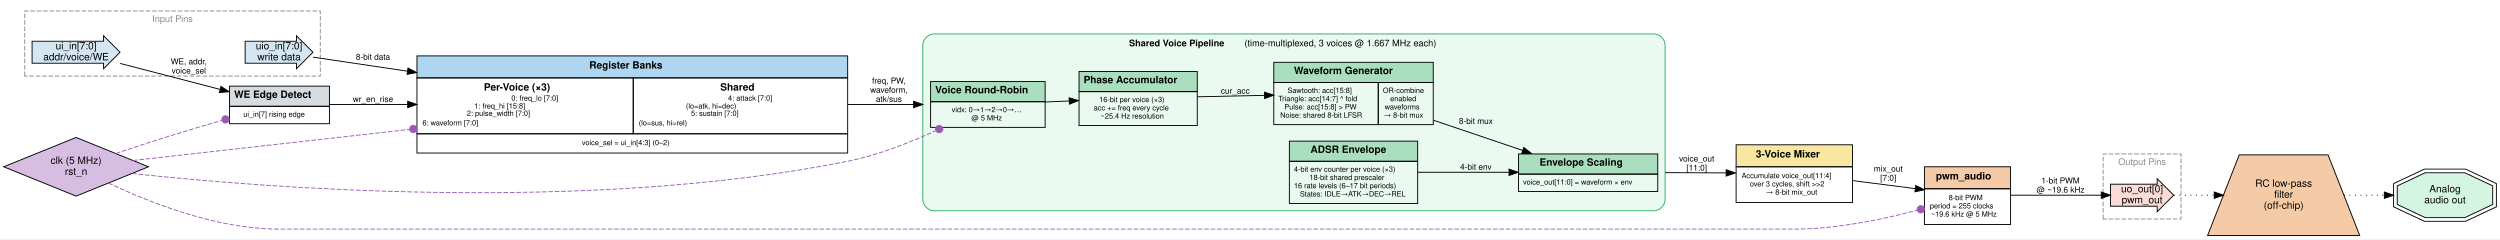
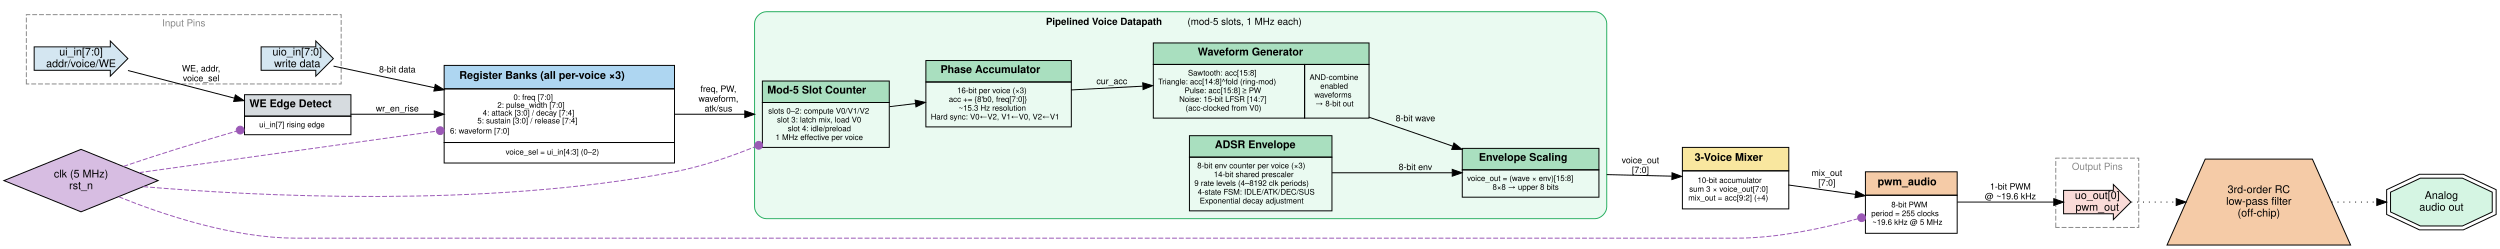
- <svg xmlns="http://www.w3.org/2000/svg" width="2728pt" height="261pt" viewBox="0.00 0.00 2728.09 261.00">
-   <g id="graph0" class="graph" transform="scale(1 1) rotate(0) translate(4 257)">
-     <polygon fill="white" stroke="transparent" points="-4,4 -4,-257 2724.09,-257 2724.09,4 -4,4" />
+ <svg xmlns="http://www.w3.org/2000/svg" width="2561pt" height="255pt" viewBox="0.00 0.00 2561.09 255.00">
+   <g id="graph0" class="graph" transform="scale(1 1) rotate(0) translate(4 251)">
+     <polygon fill="white" stroke="transparent" points="-4,4 -4,-251 2557.09,-251 2557.09,4 -4,4" />
    <g id="clust1" class="cluster">
-       <polygon fill="white" stroke="#888888" stroke-dasharray="5,2" points="23,-174 23,-245 345.5,-245 345.5,-174 23,-174" />
-       <text text-anchor="middle" x="184.25" y="-233" font-family="Helvetica,sans-Serif" font-size="10.00" fill="#888888">Input Pins</text>
+       <polygon fill="white" stroke="#888888" stroke-dasharray="5,2" points="23,-165 23,-236 345.5,-236 345.5,-165 23,-165" />
+       <text text-anchor="middle" x="184.25" y="-224" font-family="Helvetica,sans-Serif" font-size="10.00" fill="#888888">Input Pins</text>
    </g>
    <g id="clust2" class="cluster">
-       <path fill="#eafaf1" stroke="#27ae60" d="M1015,-27C1015,-27 1801,-27 1801,-27 1807,-27 1813,-33 1813,-39 1813,-39 1813,-208 1813,-208 1813,-214 1807,-220 1801,-220 1801,-220 1015,-220 1015,-220 1009,-220 1003,-214 1003,-208 1003,-208 1003,-39 1003,-39 1003,-33 1009,-27 1015,-27" />
-       <text text-anchor="start" x="1228" y="-206.5" font-family="Helvetica,sans-Serif" font-weight="bold" font-size="10.00">Shared Voice Pipeline</text>
-       <text text-anchor="start" x="1354" y="-206.5" font-family="Helvetica,sans-Serif" font-size="10.00"> (time-multiplexed, 3 voices @ 1.667 MHz each)</text>
+       <path fill="#eafaf1" stroke="#27ae60" d="M781,-27C781,-27 1630,-27 1630,-27 1636,-27 1642,-33 1642,-39 1642,-39 1642,-227 1642,-227 1642,-233 1636,-239 1630,-239 1630,-239 781,-239 781,-239 775,-239 769,-233 769,-227 769,-227 769,-39 769,-39 769,-33 775,-27 781,-27" />
+       <text text-anchor="start" x="1067.5" y="-225.5" font-family="Helvetica,sans-Serif" font-weight="bold" font-size="10.00">Pipelined Voice Datapath</text>
+       <text text-anchor="start" x="1212.5" y="-225.5" font-family="Helvetica,sans-Serif" font-size="10.00"> (mod-5 slots, 1 MHz each)</text>
    </g>
    <g id="clust3" class="cluster">
-       <polygon fill="white" stroke="#888888" stroke-dasharray="5,2" points="2291,-18 2291,-89 2376,-89 2376,-18 2291,-18" />
-       <text text-anchor="middle" x="2333.5" y="-77" font-family="Helvetica,sans-Serif" font-size="10.00" fill="#888888">Output Pins</text>
+       <polygon fill="white" stroke="#888888" stroke-dasharray="5,2" points="2102,-18 2102,-89 2187,-89 2187,-18 2102,-18" />
+       <text text-anchor="middle" x="2144.5" y="-77" font-family="Helvetica,sans-Serif" font-size="10.00" fill="#888888">Output Pins</text>
    </g>
    <g id="node1" class="node">
-       <polygon fill="#d4e6f1" stroke="black" points="109,-212 31,-212 31,-188 109,-188 109,-182 127,-200 109,-218 109,-212" />
-       <text text-anchor="middle" x="79" y="-203.2" font-family="Helvetica,sans-Serif" font-size="11.00">ui_in[7:0]</text>
-       <text text-anchor="middle" x="79" y="-191.2" font-family="Helvetica,sans-Serif" font-size="11.00">addr/voice/WE</text>
+       <polygon fill="#d4e6f1" stroke="black" points="109,-203 31,-203 31,-179 109,-179 109,-173 127,-191 109,-209 109,-203" />
+       <text text-anchor="middle" x="79" y="-194.2" font-family="Helvetica,sans-Serif" font-size="11.00">ui_in[7:0]</text>
+       <text text-anchor="middle" x="79" y="-182.2" font-family="Helvetica,sans-Serif" font-size="11.00">addr/voice/WE</text>
    </g>
    <g id="node3" class="node">
-       <polygon fill="#d6dbdf" stroke="transparent" points="246.5,-141 246.5,-163 355.5,-163 355.5,-141 246.5,-141" />
-       <polygon fill="none" stroke="black" points="246.5,-141 246.5,-163 355.5,-163 355.5,-141 246.5,-141" />
-       <text text-anchor="start" x="251.5" y="-150.2" font-family="Helvetica,sans-Serif" font-weight="bold" font-size="11.00">WE Edge Detect</text>
-       <polygon fill="none" stroke="black" points="246.5,-122 246.5,-141 355.5,-141 355.5,-122 246.5,-122" />
-       <text text-anchor="start" x="261.5" y="-129.6" font-family="Helvetica,sans-Serif" font-size="8.00">ui_in[7] rising edge</text>
+       <polygon fill="#d6dbdf" stroke="transparent" points="246.5,-132 246.5,-154 355.5,-154 355.5,-132 246.5,-132" />
+       <polygon fill="none" stroke="black" points="246.5,-132 246.5,-154 355.5,-154 355.5,-132 246.5,-132" />
+       <text text-anchor="start" x="251.5" y="-141.2" font-family="Helvetica,sans-Serif" font-weight="bold" font-size="11.00">WE Edge Detect</text>
+       <polygon fill="none" stroke="black" points="246.5,-113 246.5,-132 355.5,-132 355.5,-113 246.5,-113" />
+       <text text-anchor="start" x="261.5" y="-120.6" font-family="Helvetica,sans-Serif" font-size="8.00">ui_in[7] rising edge</text>
    </g>
    <g id="edge1" class="edge">
-       <path fill="none" stroke="black" d="M127.09,-187.77C158.85,-179.52 201.13,-168.54 235.88,-159.52" />
-       <polygon fill="black" stroke="black" points="237.13,-162.81 245.93,-156.91 235.37,-156.04 237.13,-162.81" />
-       <text text-anchor="middle" x="202" y="-186.8" font-family="Helvetica,sans-Serif" font-size="9.00">  WE, addr,</text>
-       <text text-anchor="middle" x="202" y="-176.8" font-family="Helvetica,sans-Serif" font-size="9.00">  voice_sel</text>
+       <path fill="none" stroke="black" d="M127.09,-178.77C158.85,-170.52 201.13,-159.54 235.88,-150.52" />
+       <polygon fill="black" stroke="black" points="237.13,-153.81 245.93,-147.91 235.37,-147.04 237.13,-153.81" />
+       <text text-anchor="middle" x="202" y="-177.8" font-family="Helvetica,sans-Serif" font-size="9.00">  WE, addr,</text>
+       <text text-anchor="middle" x="202" y="-167.8" font-family="Helvetica,sans-Serif" font-size="9.00">  voice_sel</text>
    </g>
    <g id="node2" class="node">
-       <polygon fill="#d4e6f1" stroke="black" points="319.5,-212 263.5,-212 263.5,-188 319.5,-188 319.5,-182 337.5,-200 319.5,-218 319.5,-212" />
-       <text text-anchor="middle" x="300.5" y="-203.2" font-family="Helvetica,sans-Serif" font-size="11.00">uio_in[7:0]</text>
-       <text text-anchor="middle" x="300.5" y="-191.2" font-family="Helvetica,sans-Serif" font-size="11.00">write data</text>
+       <polygon fill="#d4e6f1" stroke="black" points="319.5,-203 263.5,-203 263.5,-179 319.5,-179 319.5,-173 337.5,-191 319.5,-209 319.5,-203" />
+       <text text-anchor="middle" x="300.5" y="-194.2" font-family="Helvetica,sans-Serif" font-size="11.00">uio_in[7:0]</text>
+       <text text-anchor="middle" x="300.5" y="-182.2" font-family="Helvetica,sans-Serif" font-size="11.00">write data</text>
    </g>
    <g id="node4" class="node">
-       <polygon fill="#aed6f1" stroke="transparent" points="451,-172 451,-196 921,-196 921,-172 451,-172" />
-       <polygon fill="none" stroke="black" points="451,-172 451,-196 921,-196 921,-172 451,-172" />
-       <text text-anchor="start" x="639" y="-182.2" font-family="Helvetica,sans-Serif" font-weight="bold" font-size="11.00">Register Banks</text>
-       <polygon fill="none" stroke="black" points="451,-111 451,-172 687,-172 687,-111 451,-111" />
-       <text text-anchor="start" x="524" y="-158.2" font-family="Helvetica,sans-Serif" font-weight="bold" font-size="11.00">Per-Voice (×3)</text>
-       <text text-anchor="start" x="478" y="-147.2" font-family="Helvetica,sans-Serif" font-size="11.00">                    </text>
-       <text text-anchor="start" x="554" y="-147.2" font-family="Helvetica,sans-Serif" font-size="8.00">                    0: freq_lo [7:0]</text>
-       <text text-anchor="start" x="513.5" y="-138.6" font-family="Helvetica,sans-Serif" font-size="8.00">                    1: freq_hi [15:8]</text>
-       <text text-anchor="start" x="505.5" y="-130.6" font-family="Helvetica,sans-Serif" font-size="8.00">                    2: pulse_width [7:0]</text>
-       <text text-anchor="start" x="457" y="-120.2" font-family="Helvetica,sans-Serif" font-size="8.00">                    6: waveform [7:0]                    </text>
-       <text text-anchor="start" x="620" y="-120.2" font-family="Helvetica,sans-Serif" font-size="11.00">                </text>
-       <polygon fill="none" stroke="black" points="687,-111 687,-172 921,-172 921,-111 687,-111" />
-       <text text-anchor="start" x="782" y="-158.2" font-family="Helvetica,sans-Serif" font-weight="bold" font-size="11.00">Shared</text>
-       <text text-anchor="start" x="714.5" y="-147.2" font-family="Helvetica,sans-Serif" font-size="11.00">                    </text>
-       <text text-anchor="start" x="790.5" y="-147.2" font-family="Helvetica,sans-Serif" font-size="8.00">                    4: attack [7:0]</text>
-       <text text-anchor="start" x="744.5" y="-138.6" font-family="Helvetica,sans-Serif" font-size="8.00">                       (lo=atk, hi=dec)</text>
-       <text text-anchor="start" x="750" y="-130.6" font-family="Helvetica,sans-Serif" font-size="8.00">                    5: sustain [7:0]</text>
-       <text text-anchor="start" x="693" y="-120.2" font-family="Helvetica,sans-Serif" font-size="8.00">                       (lo=sus, hi=rel)                    </text>
-       <text text-anchor="start" x="854" y="-120.2" font-family="Helvetica,sans-Serif" font-size="11.00">                </text>
-       <polygon fill="none" stroke="black" points="451,-90 451,-111 921,-111 921,-90 451,-90" />
-       <text text-anchor="start" x="631" y="-98.6" font-family="Helvetica,sans-Serif" font-size="8.00">voice_sel = ui_in[4:3] (0–2)</text>
+       <polygon fill="#aed6f1" stroke="transparent" points="451,-160 451,-184 687,-184 687,-160 451,-160" />
+       <polygon fill="none" stroke="black" points="451,-160 451,-184 687,-184 687,-160 451,-160" />
+       <text text-anchor="start" x="466.5" y="-170.2" font-family="Helvetica,sans-Serif" font-weight="bold" font-size="11.00">Register Banks (all per-voice ×3)</text>
+       <polygon fill="none" stroke="black" points="451,-105 451,-160 687,-160 687,-105 451,-105" />
+       <text text-anchor="start" x="522" y="-148.6" font-family="Helvetica,sans-Serif" font-size="8.00">                    0: freq [7:0]</text>
+       <text text-anchor="start" x="505.5" y="-140.6" font-family="Helvetica,sans-Serif" font-size="8.00">                    2: pulse_width [7:0]</text>
+       <text text-anchor="start" x="490.5" y="-132.6" font-family="Helvetica,sans-Serif" font-size="8.00">                    4: attack [3:0] / decay [7:4]</text>
+       <text text-anchor="start" x="485" y="-124.6" font-family="Helvetica,sans-Serif" font-size="8.00">                    5: sustain [3:0] / release [7:4]</text>
+       <text text-anchor="start" x="457" y="-114.2" font-family="Helvetica,sans-Serif" font-size="8.00">                    6: waveform [7:0]                    </text>
+       <text text-anchor="start" x="620" y="-114.2" font-family="Helvetica,sans-Serif" font-size="11.00">                </text>
+       <polygon fill="none" stroke="black" points="451,-84 451,-105 687,-105 687,-84 451,-84" />
+       <text text-anchor="start" x="514" y="-92.6" font-family="Helvetica,sans-Serif" font-size="8.00">voice_sel = ui_in[4:3] (0–2)</text>
    </g>
    <g id="edge2" class="edge">
-       <path fill="none" stroke="black" d="M337.58,-194.64C363.24,-190.82 400.22,-185.33 440.57,-179.33" />
-       <polygon fill="black" stroke="black" points="441.24,-182.77 450.62,-177.84 440.21,-175.84 441.24,-182.77" />
-       <text text-anchor="middle" x="403" y="-191.8" font-family="Helvetica,sans-Serif" font-size="9.00">  8-bit data  </text>
+       <path fill="none" stroke="black" d="M337.72,-183.25C364.63,-177.5 403.08,-169.27 440.87,-161.19" />
+       <polygon fill="black" stroke="black" points="441.92,-164.54 450.97,-159.03 440.46,-157.7 441.92,-164.54" />
+       <text text-anchor="middle" x="403" y="-176.8" font-family="Helvetica,sans-Serif" font-size="9.00">  8-bit data  </text>
    </g>
    <g id="edge3" class="edge">
-       <path fill="none" stroke="black" d="M355.23,-143C378.94,-143 408.65,-143 440.46,-143" />
-       <polygon fill="black" stroke="black" points="440.86,-146.5 450.86,-143 440.86,-139.5 440.86,-146.5" />
-       <text text-anchor="middle" x="403" y="-145.8" font-family="Helvetica,sans-Serif" font-size="9.00">  wr_en_rise  </text>
+       <path fill="none" stroke="black" d="M355.11,-134C379.9,-134 410.49,-134 440.67,-134" />
+       <polygon fill="black" stroke="black" points="440.89,-137.5 450.89,-134 440.89,-130.5 440.89,-137.5" />
+       <text text-anchor="middle" x="403" y="-136.8" font-family="Helvetica,sans-Serif" font-size="9.00">  wr_en_rise  </text>
    </g>
    <g id="node5" class="node">
-       <polygon fill="#a9dfbf" stroke="transparent" points="1011.5,-146 1011.5,-168 1136.5,-168 1136.5,-146 1011.5,-146" />
-       <polygon fill="none" stroke="black" points="1011.5,-146 1011.5,-168 1136.5,-168 1136.5,-146 1011.5,-146" />
-       <text text-anchor="start" x="1016.5" y="-155.2" font-family="Helvetica,sans-Serif" font-weight="bold" font-size="11.00">Voice Round-Robin</text>
-       <polygon fill="none" stroke="black" points="1011.5,-118 1011.5,-146 1136.5,-146 1136.5,-118 1011.5,-118" />
-       <text text-anchor="start" x="1034.5" y="-134.6" font-family="Helvetica,sans-Serif" font-size="8.00">vidx: 0→1→2→0→…</text>
-       <text text-anchor="start" x="1056" y="-125.6" font-family="Helvetica,sans-Serif" font-size="8.00">@ 5 MHz</text>
+       <polygon fill="#a9dfbf" stroke="transparent" points="777,-146 777,-168 907,-168 907,-146 777,-146" />
+       <polygon fill="none" stroke="black" points="777,-146 777,-168 907,-168 907,-146 777,-146" />
+       <text text-anchor="start" x="782" y="-155.2" font-family="Helvetica,sans-Serif" font-weight="bold" font-size="11.00">Mod-5 Slot Counter</text>
+       <polygon fill="none" stroke="black" points="777,-100 777,-146 907,-146 907,-100 777,-100" />
+       <text text-anchor="start" x="783" y="-134.6" font-family="Helvetica,sans-Serif" font-size="8.00">slots 0–2: compute V0/V1/V2</text>
+       <text text-anchor="start" x="792" y="-125.6" font-family="Helvetica,sans-Serif" font-size="8.00">slot 3: latch mix, load V0</text>
+       <text text-anchor="start" x="803" y="-116.6" font-family="Helvetica,sans-Serif" font-size="8.00">slot 4: idle/preload</text>
+       <text text-anchor="start" x="790.5" y="-107.6" font-family="Helvetica,sans-Serif" font-size="8.00">1 MHz effective per voice</text>
    </g>
    <g id="edge4" class="edge">
-       <path fill="none" stroke="black" d="M921.25,-143C949.95,-143 977.37,-143 1000.78,-143" />
-       <polygon fill="black" stroke="black" points="993,-146.5 1003,-143 993,-139.5 993,-146.5" />
-       <text text-anchor="middle" x="966" y="-165.8" font-family="Helvetica,sans-Serif" font-size="9.00">  freq, PW,</text>
-       <text text-anchor="middle" x="966" y="-155.8" font-family="Helvetica,sans-Serif" font-size="9.00">  waveform,</text>
-       <text text-anchor="middle" x="966" y="-145.8" font-family="Helvetica,sans-Serif" font-size="9.00">  atk/sus  </text>
+       <path fill="none" stroke="black" d="M687.29,-134C714.2,-134 742.09,-134 766.6,-134" />
+       <polygon fill="black" stroke="black" points="759,-137.5 769,-134 759,-130.5 759,-137.5" />
+       <text text-anchor="middle" x="732" y="-156.8" font-family="Helvetica,sans-Serif" font-size="9.00">  freq, PW,</text>
+       <text text-anchor="middle" x="732" y="-146.8" font-family="Helvetica,sans-Serif" font-size="9.00">  waveform,</text>
+       <text text-anchor="middle" x="732" y="-136.8" font-family="Helvetica,sans-Serif" font-size="9.00">  atk/sus  </text>
    </g>
    <g id="node6" class="node">
-       <polygon fill="#a9dfbf" stroke="transparent" points="1173.5,-157 1173.5,-179 1302.5,-179 1302.5,-157 1173.5,-157" />
-       <polygon fill="none" stroke="black" points="1173.5,-157 1173.5,-179 1302.5,-179 1302.5,-157 1173.5,-157" />
-       <text text-anchor="start" x="1178.5" y="-166.2" font-family="Helvetica,sans-Serif" font-weight="bold" font-size="11.00">Phase Accumulator</text>
-       <polygon fill="none" stroke="black" points="1173.5,-120 1173.5,-157 1302.5,-157 1302.5,-120 1173.5,-120" />
-       <text text-anchor="start" x="1195.5" y="-145.6" font-family="Helvetica,sans-Serif" font-size="8.00">16-bit per voice (×3)</text>
-       <text text-anchor="start" x="1189.5" y="-136.6" font-family="Helvetica,sans-Serif" font-size="8.00">acc += freq every cycle</text>
-       <text text-anchor="start" x="1197" y="-127.6" font-family="Helvetica,sans-Serif" font-size="8.00">~25.4 Hz resolution</text>
+       <polygon fill="#a9dfbf" stroke="transparent" points="944.5,-167 944.5,-189 1093.5,-189 1093.5,-167 944.5,-167" />
+       <polygon fill="none" stroke="black" points="944.5,-167 944.5,-189 1093.5,-189 1093.5,-167 944.5,-167" />
+       <text text-anchor="start" x="959.5" y="-176.2" font-family="Helvetica,sans-Serif" font-weight="bold" font-size="11.00">Phase Accumulator</text>
+       <polygon fill="none" stroke="black" points="944.5,-121 944.5,-167 1093.5,-167 1093.5,-121 944.5,-121" />
+       <text text-anchor="start" x="976.5" y="-155.6" font-family="Helvetica,sans-Serif" font-size="8.00">16-bit per voice (×3)</text>
+       <text text-anchor="start" x="968" y="-146.6" font-family="Helvetica,sans-Serif" font-size="8.00">acc += {8'b0, freq[7:0]}</text>
+       <text text-anchor="start" x="978" y="-137.6" font-family="Helvetica,sans-Serif" font-size="8.00">~15.3 Hz resolution</text>
+       <text text-anchor="start" x="949.5" y="-128.6" font-family="Helvetica,sans-Serif" font-size="8.00">Hard sync: V0←V2, V1←V0, V2←V1</text>
    </g>
    <g id="edge5" class="edge">
-       <path fill="none" stroke="black" d="M1136.21,-145.67C1144.82,-146.04 1153.74,-146.42 1162.55,-146.8" />
-       <polygon fill="black" stroke="black" points="1162.67,-150.31 1172.81,-147.25 1162.97,-143.32 1162.67,-150.31" />
+       <path fill="none" stroke="black" d="M907.48,-141.76C916.09,-142.8 925.01,-143.87 933.88,-144.94" />
+       <polygon fill="black" stroke="black" points="933.52,-148.42 943.86,-146.14 934.35,-141.47 933.52,-148.42" />
    </g>
    <g id="node7" class="node">
-       <polygon fill="#a9dfbf" stroke="transparent" points="1386,-167 1386,-189 1560,-189 1560,-167 1386,-167" />
-       <polygon fill="none" stroke="black" points="1386,-167 1386,-189 1560,-189 1560,-167 1386,-167" />
-       <text text-anchor="start" x="1408" y="-176.2" font-family="Helvetica,sans-Serif" font-weight="bold" font-size="11.00">Waveform Generator</text>
-       <polygon fill="none" stroke="black" points="1386,-121 1386,-167 1500,-167 1500,-121 1386,-121" />
-       <text text-anchor="start" x="1401" y="-155.6" font-family="Helvetica,sans-Serif" font-size="8.00">Sawtooth: acc[15:8]</text>
-       <text text-anchor="start" x="1391" y="-146.6" font-family="Helvetica,sans-Serif" font-size="8.00">Triangle: acc[14:7] ^ fold</text>
-       <text text-anchor="start" x="1397.5" y="-137.6" font-family="Helvetica,sans-Serif" font-size="8.00">Pulse: acc[15:8] &gt; PW</text>
-       <text text-anchor="start" x="1393" y="-128.6" font-family="Helvetica,sans-Serif" font-size="8.00">Noise: shared 8-bit LFSR</text>
-       <polygon fill="none" stroke="black" points="1500,-121 1500,-167 1560,-167 1560,-121 1500,-121" />
-       <text text-anchor="start" x="1505" y="-155.6" font-family="Helvetica,sans-Serif" font-size="8.00">OR-combine</text>
-       <text text-anchor="start" x="1513" y="-146.6" font-family="Helvetica,sans-Serif" font-size="8.00">enabled</text>
-       <text text-anchor="start" x="1507" y="-137.6" font-family="Helvetica,sans-Serif" font-size="8.00">waveforms</text>
-       <text text-anchor="start" x="1506" y="-128.6" font-family="Helvetica,sans-Serif" font-size="8.00">→ 8-bit mux</text>
+       <polygon fill="#a9dfbf" stroke="transparent" points="1177.5,-185 1177.5,-207 1398.5,-207 1398.5,-185 1177.5,-185" />
+       <polygon fill="none" stroke="black" points="1177.5,-185 1177.5,-207 1398.5,-207 1398.5,-185 1177.5,-185" />
+       <text text-anchor="start" x="1223" y="-194.2" font-family="Helvetica,sans-Serif" font-weight="bold" font-size="11.00">Waveform Generator</text>
+       <polygon fill="none" stroke="black" points="1177.5,-130 1177.5,-185 1332.5,-185 1332.5,-130 1177.5,-130" />
+       <text text-anchor="start" x="1213" y="-173.6" font-family="Helvetica,sans-Serif" font-size="8.00">Sawtooth: acc[15:8]</text>
+       <text text-anchor="start" x="1182.5" y="-164.6" font-family="Helvetica,sans-Serif" font-size="8.00">Triangle: acc[14:8]^fold (ring-mod)</text>
+       <text text-anchor="start" x="1209.5" y="-155.6" font-family="Helvetica,sans-Serif" font-size="8.00">Pulse: acc[15:8] ≥ PW</text>
+       <text text-anchor="start" x="1204" y="-146.6" font-family="Helvetica,sans-Serif" font-size="8.00">Noise: 15-bit LFSR [14:7]</text>
+       <text text-anchor="start" x="1210.5" y="-137.6" font-family="Helvetica,sans-Serif" font-size="8.00">(acc-clocked from V0)</text>
+       <polygon fill="none" stroke="black" points="1332.5,-130 1332.5,-185 1398.5,-185 1398.5,-130 1332.5,-130" />
+       <text text-anchor="start" x="1337.5" y="-169.1" font-family="Helvetica,sans-Serif" font-size="8.00">AND-combine</text>
+       <text text-anchor="start" x="1348.5" y="-160.1" font-family="Helvetica,sans-Serif" font-size="8.00">enabled</text>
+       <text text-anchor="start" x="1342.5" y="-151.1" font-family="Helvetica,sans-Serif" font-size="8.00">waveforms</text>
+       <text text-anchor="start" x="1343.5" y="-142.1" font-family="Helvetica,sans-Serif" font-size="8.00">→ 8-bit out</text>
    </g>
    <g id="edge6" class="edge">
-       <path fill="none" stroke="black" d="M1302.3,-151.37C1324.97,-151.85 1351.02,-152.41 1375.79,-152.94" />
-       <polygon fill="black" stroke="black" points="1375.87,-156.44 1385.94,-153.16 1376.02,-149.44 1375.87,-156.44" />
-       <text text-anchor="middle" x="1344" y="-154.8" font-family="Helvetica,sans-Serif" font-size="9.00">  cur_acc  </text>
+       <path fill="none" stroke="black" d="M1093.17,-158.86C1115.89,-160.05 1141.53,-161.4 1166.53,-162.71" />
+       <polygon fill="black" stroke="black" points="1166.65,-166.22 1176.82,-163.25 1167.02,-159.23 1166.65,-166.22" />
+       <text text-anchor="middle" x="1135" y="-164.8" font-family="Helvetica,sans-Serif" font-size="9.00">  cur_acc  </text>
    </g>
    <g id="node9" class="node">
-       <polygon fill="#a9dfbf" stroke="transparent" points="1653,-67 1653,-89 1805,-89 1805,-67 1653,-67" />
-       <polygon fill="none" stroke="black" points="1653,-67 1653,-89 1805,-89 1805,-67 1653,-67" />
-       <text text-anchor="start" x="1676" y="-76.2" font-family="Helvetica,sans-Serif" font-weight="bold" font-size="11.00">Envelope Scaling</text>
-       <polygon fill="none" stroke="black" points="1653,-48 1653,-67 1805,-67 1805,-48 1653,-48" />
-       <text text-anchor="start" x="1658" y="-55.6" font-family="Helvetica,sans-Serif" font-size="8.00">voice_out[11:0] = waveform × env</text>
+       <polygon fill="#a9dfbf" stroke="transparent" points="1494,-77 1494,-99 1634,-99 1634,-77 1494,-77" />
+       <polygon fill="none" stroke="black" points="1494,-77 1494,-99 1634,-99 1634,-77 1494,-77" />
+       <text text-anchor="start" x="1511" y="-86.2" font-family="Helvetica,sans-Serif" font-weight="bold" font-size="11.00">Envelope Scaling</text>
+       <polygon fill="none" stroke="black" points="1494,-49 1494,-77 1634,-77 1634,-49 1494,-49" />
+       <text text-anchor="start" x="1499" y="-65.6" font-family="Helvetica,sans-Serif" font-size="8.00">voice_out = (wave × env)[15:8]</text>
+       <text text-anchor="start" x="1525" y="-56.6" font-family="Helvetica,sans-Serif" font-size="8.00">8×8 → upper 8 bits</text>
    </g>
    <g id="edge7" class="edge">
-       <path fill="none" stroke="black" d="M1560.35,-125.76C1592.01,-115.04 1627.45,-103.05 1657.55,-92.85" />
-       <polygon fill="black" stroke="black" points="1658.78,-96.13 1667.13,-89.61 1656.53,-89.5 1658.78,-96.13" />
-       <text text-anchor="middle" x="1606.5" y="-121.8" font-family="Helvetica,sans-Serif" font-size="9.00">  8-bit mux  </text>
+       <path fill="none" stroke="black" d="M1398.17,-131.04C1426.9,-121.1 1457.31,-110.58 1484.08,-101.31" />
+       <polygon fill="black" stroke="black" points="1485.47,-104.54 1493.77,-97.96 1483.18,-97.92 1485.47,-104.54" />
+       <text text-anchor="middle" x="1446" y="-126.8" font-family="Helvetica,sans-Serif" font-size="9.00">  8-bit wave  </text>
    </g>
    <g id="node8" class="node">
-       <polygon fill="#a9dfbf" stroke="transparent" points="1403,-81 1403,-103 1543,-103 1543,-81 1403,-81" />
-       <polygon fill="none" stroke="black" points="1403,-81 1403,-103 1543,-103 1543,-81 1403,-81" />
-       <text text-anchor="start" x="1426" y="-90.2" font-family="Helvetica,sans-Serif" font-weight="bold" font-size="11.00">ADSR Envelope</text>
-       <polygon fill="none" stroke="black" points="1403,-35 1403,-81 1543,-81 1543,-35 1403,-35" />
-       <text text-anchor="start" x="1408" y="-69.6" font-family="Helvetica,sans-Serif" font-size="8.00">4-bit env counter per voice (×3)</text>
-       <text text-anchor="start" x="1425" y="-60.6" font-family="Helvetica,sans-Serif" font-size="8.00">18-bit shared prescaler</text>
-       <text text-anchor="start" x="1408" y="-51.6" font-family="Helvetica,sans-Serif" font-size="8.00">16 rate levels (6–17 bit periods)</text>
-       <text text-anchor="start" x="1414.5" y="-42.6" font-family="Helvetica,sans-Serif" font-size="8.00">States: IDLE→ATK→DEC→REL</text>
+       <polygon fill="#a9dfbf" stroke="transparent" points="1214.5,-90 1214.5,-112 1360.5,-112 1360.5,-90 1214.5,-90" />
+       <polygon fill="none" stroke="black" points="1214.5,-90 1214.5,-112 1360.5,-112 1360.5,-90 1214.5,-90" />
+       <text text-anchor="start" x="1240.5" y="-99.2" font-family="Helvetica,sans-Serif" font-weight="bold" font-size="11.00">ADSR Envelope</text>
+       <polygon fill="none" stroke="black" points="1214.5,-35 1214.5,-90 1360.5,-90 1360.5,-35 1214.5,-35" />
+       <text text-anchor="start" x="1222.5" y="-78.6" font-family="Helvetica,sans-Serif" font-size="8.00">8-bit env counter per voice (×3)</text>
+       <text text-anchor="start" x="1239.5" y="-69.6" font-family="Helvetica,sans-Serif" font-size="8.00">14-bit shared prescaler</text>
+       <text text-anchor="start" x="1219.5" y="-60.6" font-family="Helvetica,sans-Serif" font-size="8.00">9 rate levels (4–8192 clk periods)</text>
+       <text text-anchor="start" x="1223" y="-51.6" font-family="Helvetica,sans-Serif" font-size="8.00">4-state FSM: IDLE/ATK/DEC/SUS</text>
+       <text text-anchor="start" x="1225" y="-42.6" font-family="Helvetica,sans-Serif" font-size="8.00">Exponential decay adjustment</text>
    </g>
    <g id="edge8" class="edge">
-       <path fill="none" stroke="black" d="M1543.07,-69C1573.69,-69 1610.03,-69 1642.36,-69" />
-       <polygon fill="black" stroke="black" points="1642.7,-72.5 1652.7,-69 1642.7,-65.5 1642.7,-72.5" />
-       <text text-anchor="middle" x="1606.5" y="-71.8" font-family="Helvetica,sans-Serif" font-size="9.00">  4-bit env  </text>
+       <path fill="none" stroke="black" d="M1360.62,-74C1398.39,-74 1444.72,-74 1483.52,-74" />
+       <polygon fill="black" stroke="black" points="1483.73,-77.5 1493.73,-74 1483.73,-70.5 1483.73,-77.5" />
+       <text text-anchor="middle" x="1446" y="-76.8" font-family="Helvetica,sans-Serif" font-size="9.00">  8-bit env  </text>
    </g>
    <g id="node10" class="node">
-       <polygon fill="#f9e79f" stroke="transparent" points="1890.5,-75 1890.5,-99 2017.5,-99 2017.5,-75 1890.5,-75" />
-       <polygon fill="none" stroke="black" points="1890.5,-75 1890.5,-99 2017.5,-99 2017.5,-75 1890.5,-75" />
-       <text text-anchor="start" x="1912" y="-85.2" font-family="Helvetica,sans-Serif" font-weight="bold" font-size="11.00">3-Voice Mixer</text>
-       <polygon fill="none" stroke="black" points="1890.5,-36 1890.5,-75 2017.5,-75 2017.5,-36 1890.5,-36" />
-       <text text-anchor="start" x="1896.5" y="-62.6" font-family="Helvetica,sans-Serif" font-size="8.00">Accumulate voice_out[11:4]</text>
-       <text text-anchor="start" x="1905.5" y="-53.6" font-family="Helvetica,sans-Serif" font-size="8.00">over 3 cycles, shift &gt;&gt;2</text>
-       <text text-anchor="start" x="1923" y="-44.6" font-family="Helvetica,sans-Serif" font-size="8.00">→ 8-bit mix_out</text>
+       <polygon fill="#f9e79f" stroke="transparent" points="1719.5,-76 1719.5,-100 1828.5,-100 1828.5,-76 1719.5,-76" />
+       <polygon fill="none" stroke="black" points="1719.5,-76 1719.5,-100 1828.5,-100 1828.5,-76 1719.5,-76" />
+       <text text-anchor="start" x="1732" y="-86.2" font-family="Helvetica,sans-Serif" font-weight="bold" font-size="11.00">3-Voice Mixer</text>
+       <polygon fill="none" stroke="black" points="1719.5,-37 1719.5,-76 1828.5,-76 1828.5,-37 1719.5,-37" />
+       <text text-anchor="start" x="1735" y="-63.6" font-family="Helvetica,sans-Serif" font-size="8.00">10-bit accumulator</text>
+       <text text-anchor="start" x="1726.5" y="-54.6" font-family="Helvetica,sans-Serif" font-size="8.00">sum 3 × voice_out[7:0]</text>
+       <text text-anchor="start" x="1725.5" y="-45.6" font-family="Helvetica,sans-Serif" font-size="8.00">mix_out = acc[9:2] (÷4)</text>
    </g>
    <g id="edge9" class="edge">
-       <path fill="none" stroke="black" d="M1813,-68.63C1834.87,-68.53 1858.3,-68.42 1879.6,-68.33" />
-       <polygon fill="black" stroke="black" points="1879.68,-71.83 1889.67,-68.28 1879.65,-64.83 1879.68,-71.83" />
-       <text text-anchor="middle" x="1847.5" y="-80.8" font-family="Helvetica,sans-Serif" font-size="9.00">  voice_out</text>
-       <text text-anchor="middle" x="1847.5" y="-70.8" font-family="Helvetica,sans-Serif" font-size="9.00">  [11:0]  </text>
+       <path fill="none" stroke="black" d="M1642,-72.14C1663.9,-71.62 1687.52,-71.05 1708.55,-70.54" />
+       <polygon fill="black" stroke="black" points="1708.89,-74.03 1718.8,-70.29 1708.72,-67.04 1708.89,-74.03" />
+       <text text-anchor="middle" x="1676.5" y="-83.8" font-family="Helvetica,sans-Serif" font-size="9.00">  voice_out</text>
+       <text text-anchor="middle" x="1676.5" y="-73.8" font-family="Helvetica,sans-Serif" font-size="9.00">  [7:0]  </text>
    </g>
    <g id="node11" class="node">
-       <polygon fill="#f5cba7" stroke="transparent" points="2096,-51 2096,-75 2190,-75 2190,-51 2096,-51" />
-       <polygon fill="none" stroke="black" points="2096,-51 2096,-75 2190,-75 2190,-51 2096,-51" />
-       <text text-anchor="start" x="2108.5" y="-61.2" font-family="Helvetica,sans-Serif" font-weight="bold" font-size="11.00">pwm_audio</text>
-       <polygon fill="none" stroke="black" points="2096,-12 2096,-51 2190,-51 2190,-12 2096,-12" />
-       <text text-anchor="start" x="2122.5" y="-38.6" font-family="Helvetica,sans-Serif" font-size="8.00">8-bit PWM</text>
-       <text text-anchor="start" x="2102" y="-29.6" font-family="Helvetica,sans-Serif" font-size="8.00">period = 255 clocks</text>
-       <text text-anchor="start" x="2103" y="-20.6" font-family="Helvetica,sans-Serif" font-size="8.00">~19.6 kHz @ 5 MHz</text>
+       <polygon fill="#f5cba7" stroke="transparent" points="1907,-51 1907,-75 2001,-75 2001,-51 1907,-51" />
+       <polygon fill="none" stroke="black" points="1907,-51 1907,-75 2001,-75 2001,-51 1907,-51" />
+       <text text-anchor="start" x="1919.5" y="-61.2" font-family="Helvetica,sans-Serif" font-weight="bold" font-size="11.00">pwm_audio</text>
+       <polygon fill="none" stroke="black" points="1907,-12 1907,-51 2001,-51 2001,-12 1907,-12" />
+       <text text-anchor="start" x="1933.5" y="-38.6" font-family="Helvetica,sans-Serif" font-size="8.00">8-bit PWM</text>
+       <text text-anchor="start" x="1913" y="-29.6" font-family="Helvetica,sans-Serif" font-size="8.00">period = 255 clocks</text>
+       <text text-anchor="start" x="1914" y="-20.6" font-family="Helvetica,sans-Serif" font-size="8.00">~19.6 kHz @ 5 MHz</text>
    </g>
    <g id="edge10" class="edge">
-       <path fill="none" stroke="black" d="M2017.2,-59.97C2039.44,-57.13 2064.31,-53.94 2085.96,-51.17" />
-       <polygon fill="black" stroke="black" points="2086.5,-54.63 2095.98,-49.89 2085.61,-47.69 2086.5,-54.63" />
-       <text text-anchor="middle" x="2056.5" y="-69.8" font-family="Helvetica,sans-Serif" font-size="9.00">  mix_out</text>
-       <text text-anchor="middle" x="2056.5" y="-59.8" font-family="Helvetica,sans-Serif" font-size="9.00">  [7:0]  </text>
+       <path fill="none" stroke="black" d="M1828.06,-61.5C1849.69,-58.47 1874.67,-54.97 1896.58,-51.9" />
+       <polygon fill="black" stroke="black" points="1897.32,-55.33 1906.73,-50.48 1896.35,-48.4 1897.32,-55.33" />
+       <text text-anchor="middle" x="1867.5" y="-70.8" font-family="Helvetica,sans-Serif" font-size="9.00">  mix_out</text>
+       <text text-anchor="middle" x="1867.5" y="-60.8" font-family="Helvetica,sans-Serif" font-size="9.00">  [7:0]  </text>
    </g>
    <g id="node12" class="node">
-       <polygon fill="#fadbd8" stroke="black" points="2350,-56 2299,-56 2299,-32 2350,-32 2350,-26 2368,-44 2350,-62 2350,-56" />
-       <text text-anchor="middle" x="2333.5" y="-47.2" font-family="Helvetica,sans-Serif" font-size="11.00">uo_out[0]</text>
-       <text text-anchor="middle" x="2333.5" y="-35.2" font-family="Helvetica,sans-Serif" font-size="11.00">pwm_out</text>
+       <polygon fill="#fadbd8" stroke="black" points="2161,-56 2110,-56 2110,-32 2161,-32 2161,-26 2179,-44 2161,-62 2161,-56" />
+       <text text-anchor="middle" x="2144.5" y="-47.2" font-family="Helvetica,sans-Serif" font-size="11.00">uo_out[0]</text>
+       <text text-anchor="middle" x="2144.5" y="-35.2" font-family="Helvetica,sans-Serif" font-size="11.00">pwm_out</text>
    </g>
    <g id="edge11" class="edge">
-       <path fill="none" stroke="black" d="M2190.11,-44C2220.24,-44 2259.34,-44 2288.94,-44" />
-       <polygon fill="black" stroke="black" points="2288.98,-47.5 2298.98,-44 2288.98,-40.5 2288.98,-47.5" />
-       <text text-anchor="middle" x="2244.5" y="-56.8" font-family="Helvetica,sans-Serif" font-size="9.00">  1-bit PWM</text>
-       <text text-anchor="middle" x="2244.5" y="-46.8" font-family="Helvetica,sans-Serif" font-size="9.00">  @ ~19.6 kHz  </text>
+       <path fill="none" stroke="black" d="M2001.11,-44C2031.24,-44 2070.34,-44 2099.94,-44" />
+       <polygon fill="black" stroke="black" points="2099.98,-47.5 2109.98,-44 2099.98,-40.5 2099.98,-47.5" />
+       <text text-anchor="middle" x="2055.5" y="-56.8" font-family="Helvetica,sans-Serif" font-size="9.00">  1-bit PWM</text>
+       <text text-anchor="middle" x="2055.5" y="-46.8" font-family="Helvetica,sans-Serif" font-size="9.00">  @ ~19.6 kHz  </text>
    </g>
    <g id="node13" class="node">
-       <polygon fill="#f5cba7" stroke="black" points="2536.47,-88 2439.53,-88 2405,0 2571,0 2536.47,-88" />
-       <text text-anchor="middle" x="2488" y="-53.2" font-family="Helvetica,sans-Serif" font-size="11.00">RC low-pass</text>
-       <text text-anchor="middle" x="2488" y="-41.2" font-family="Helvetica,sans-Serif" font-size="11.00">filter</text>
-       <text text-anchor="middle" x="2488" y="-29.2" font-family="Helvetica,sans-Serif" font-size="11.00">(off-chip)</text>
+       <polygon fill="#f5cba7" stroke="black" points="2364.9,-88 2255.1,-88 2216,0 2404,0 2364.9,-88" />
+       <text text-anchor="middle" x="2310" y="-53.2" font-family="Helvetica,sans-Serif" font-size="11.00">3rd-order RC</text>
+       <text text-anchor="middle" x="2310" y="-41.2" font-family="Helvetica,sans-Serif" font-size="11.00">low-pass filter</text>
+       <text text-anchor="middle" x="2310" y="-29.2" font-family="Helvetica,sans-Serif" font-size="11.00">(off-chip)</text>
    </g>
    <g id="edge12" class="edge">
-       <path fill="none" stroke="black" stroke-dasharray="1,5" d="M2368.34,-44C2381.37,-44 2396.82,-44 2412.2,-44" />
-       <polygon fill="black" stroke="black" points="2412.26,-47.5 2422.26,-44 2412.26,-40.5 2412.26,-47.5" />
+       <path fill="none" stroke="black" stroke-dasharray="1,5" d="M2179.38,-44C2192.86,-44 2209.01,-44 2225.28,-44" />
+       <polygon fill="black" stroke="black" points="2225.39,-47.5 2235.39,-44 2225.39,-40.5 2225.39,-47.5" />
    </g>
    <g id="node14" class="node">
-       <polygon fill="#d5f5e3" stroke="black" points="2716.13,-33.86 2716.13,-54.14 2685.62,-68.48 2642.47,-68.48 2611.96,-54.14 2611.96,-33.86 2642.47,-19.52 2685.62,-19.52 2716.13,-33.86" />
-       <polygon fill="none" stroke="black" points="2720.13,-31.32 2720.13,-56.68 2686.51,-72.48 2641.58,-72.48 2607.96,-56.68 2607.96,-31.32 2641.58,-15.52 2686.51,-15.52 2720.13,-31.32" />
-       <text text-anchor="middle" x="2664.04" y="-47.2" font-family="Helvetica,sans-Serif" font-size="11.00">Analog</text>
-       <text text-anchor="middle" x="2664.04" y="-35.2" font-family="Helvetica,sans-Serif" font-size="11.00">audio out</text>
+       <polygon fill="#d5f5e3" stroke="black" points="2549.13,-33.86 2549.13,-54.14 2518.62,-68.48 2475.47,-68.48 2444.96,-54.14 2444.96,-33.86 2475.47,-19.52 2518.62,-19.52 2549.13,-33.86" />
+       <polygon fill="none" stroke="black" points="2553.13,-31.32 2553.13,-56.68 2519.51,-72.48 2474.58,-72.48 2440.96,-56.68 2440.96,-31.32 2474.58,-15.52 2519.51,-15.52 2553.13,-31.32" />
+       <text text-anchor="middle" x="2497.04" y="-47.2" font-family="Helvetica,sans-Serif" font-size="11.00">Analog</text>
+       <text text-anchor="middle" x="2497.04" y="-35.2" font-family="Helvetica,sans-Serif" font-size="11.00">audio out</text>
    </g>
    <g id="edge13" class="edge">
-       <path fill="none" stroke="black" stroke-dasharray="1,5" d="M2553.81,-44C2568.12,-44 2583.29,-44 2597.62,-44" />
-       <polygon fill="black" stroke="black" points="2597.89,-47.5 2607.89,-44 2597.89,-40.5 2597.89,-47.5" />
+       <path fill="none" stroke="black" stroke-dasharray="1,5" d="M2384.67,-44C2399.9,-44 2415.84,-44 2430.75,-44" />
+       <polygon fill="black" stroke="black" points="2430.88,-47.5 2440.88,-44 2430.88,-40.5 2430.88,-47.5" />
    </g>
    <g id="node15" class="node">
-       <polygon fill="#d7bde2" stroke="black" points="79,-107 0,-75 79,-43 158,-75 79,-107" />
-       <text text-anchor="middle" x="79" y="-78.2" font-family="Helvetica,sans-Serif" font-size="11.00">clk (5 MHz)</text>
-       <text text-anchor="middle" x="79" y="-66.2" font-family="Helvetica,sans-Serif" font-size="11.00">rst_n</text>
+       <polygon fill="#d7bde2" stroke="black" points="79,-98 0,-66 79,-34 158,-66 79,-98" />
+       <text text-anchor="middle" x="79" y="-69.2" font-family="Helvetica,sans-Serif" font-size="11.00">clk (5 MHz)</text>
+       <text text-anchor="middle" x="79" y="-57.2" font-family="Helvetica,sans-Serif" font-size="11.00">rst_n</text>
    </g>
    <g id="edge14" class="edge">
-       <path fill="none" stroke="#9b59b6" stroke-dasharray="5,2" d="M122.42,-89.53C139.08,-95.13 158.39,-101.5 176,-107 196.14,-113.29 218.23,-119.84 238.09,-125.6" />
-       <ellipse fill="#9b59b6" stroke="#9b59b6" cx="242.03" cy="-126.74" rx="4" ry="4" />
+       <path fill="none" stroke="#9b59b6" stroke-dasharray="5,2" d="M122.42,-80.53C139.08,-86.13 158.39,-92.5 176,-98 196.14,-104.29 218.23,-110.84 238.09,-116.6" />
+       <ellipse fill="#9b59b6" stroke="#9b59b6" cx="242.03" cy="-117.74" rx="4" ry="4" />
    </g>
    <g id="edge15" class="edge">
-       <path fill="none" stroke="#9b59b6" stroke-dasharray="5,2" d="M141.06,-81.86C211.82,-89.82 332.81,-103.41 442.74,-115.77" />
-       <ellipse fill="#9b59b6" stroke="#9b59b6" cx="446.99" cy="-116.25" rx="4" ry="4" />
+       <path fill="none" stroke="#9b59b6" stroke-dasharray="5,2" d="M138.38,-74.13C213.19,-84.56 344.88,-102.91 442.8,-116.55" />
+       <ellipse fill="#9b59b6" stroke="#9b59b6" cx="447.01" cy="-117.14" rx="4" ry="4" />
    </g>
    <g id="edge16" class="edge">
-       <path fill="none" stroke="#9b59b6" stroke-dasharray="5,2" d="M140.19,-67.7C279.34,-52.48 633.42,-23.37 921,-81 954.13,-87.64 989.15,-101.48 1017.18,-114.41" />
-       <ellipse fill="#9b59b6" stroke="#9b59b6" cx="1020.89" cy="-116.15" rx="4" ry="4" />
+       <path fill="none" stroke="#9b59b6" stroke-dasharray="5,2" d="M142.78,-59.78C253.77,-50.37 491.4,-37.31 687,-75 714.76,-80.35 744.02,-90.35 769.49,-100.62" />
+       <ellipse fill="#9b59b6" stroke="#9b59b6" cx="773.22" cy="-102.15" rx="4" ry="4" />
    </g>
    <g id="edge17" class="edge">
-       <path fill="none" stroke="#9b59b6" stroke-dasharray="5,2" d="M114.34,-57.31C156.7,-37.16 231.48,-7 299.5,-7 299.5,-7 299.5,-7 1954.5,-7 2000.19,-7 2050.98,-17.71 2088.16,-27.6" />
-       <ellipse fill="#9b59b6" stroke="#9b59b6" cx="2092.02" cy="-28.65" rx="4" ry="4" />
+       <path fill="none" stroke="#9b59b6" stroke-dasharray="5,2" d="M117.64,-49.41C160.71,-31.96 233.8,-7 299.5,-7 299.5,-7 299.5,-7 1774.5,-7 1817.02,-7 1864.07,-17.19 1899.18,-26.87" />
+       <ellipse fill="#9b59b6" stroke="#9b59b6" cx="1903.09" cy="-27.97" rx="4" ry="4" />
    </g>
  </g>
</svg>
